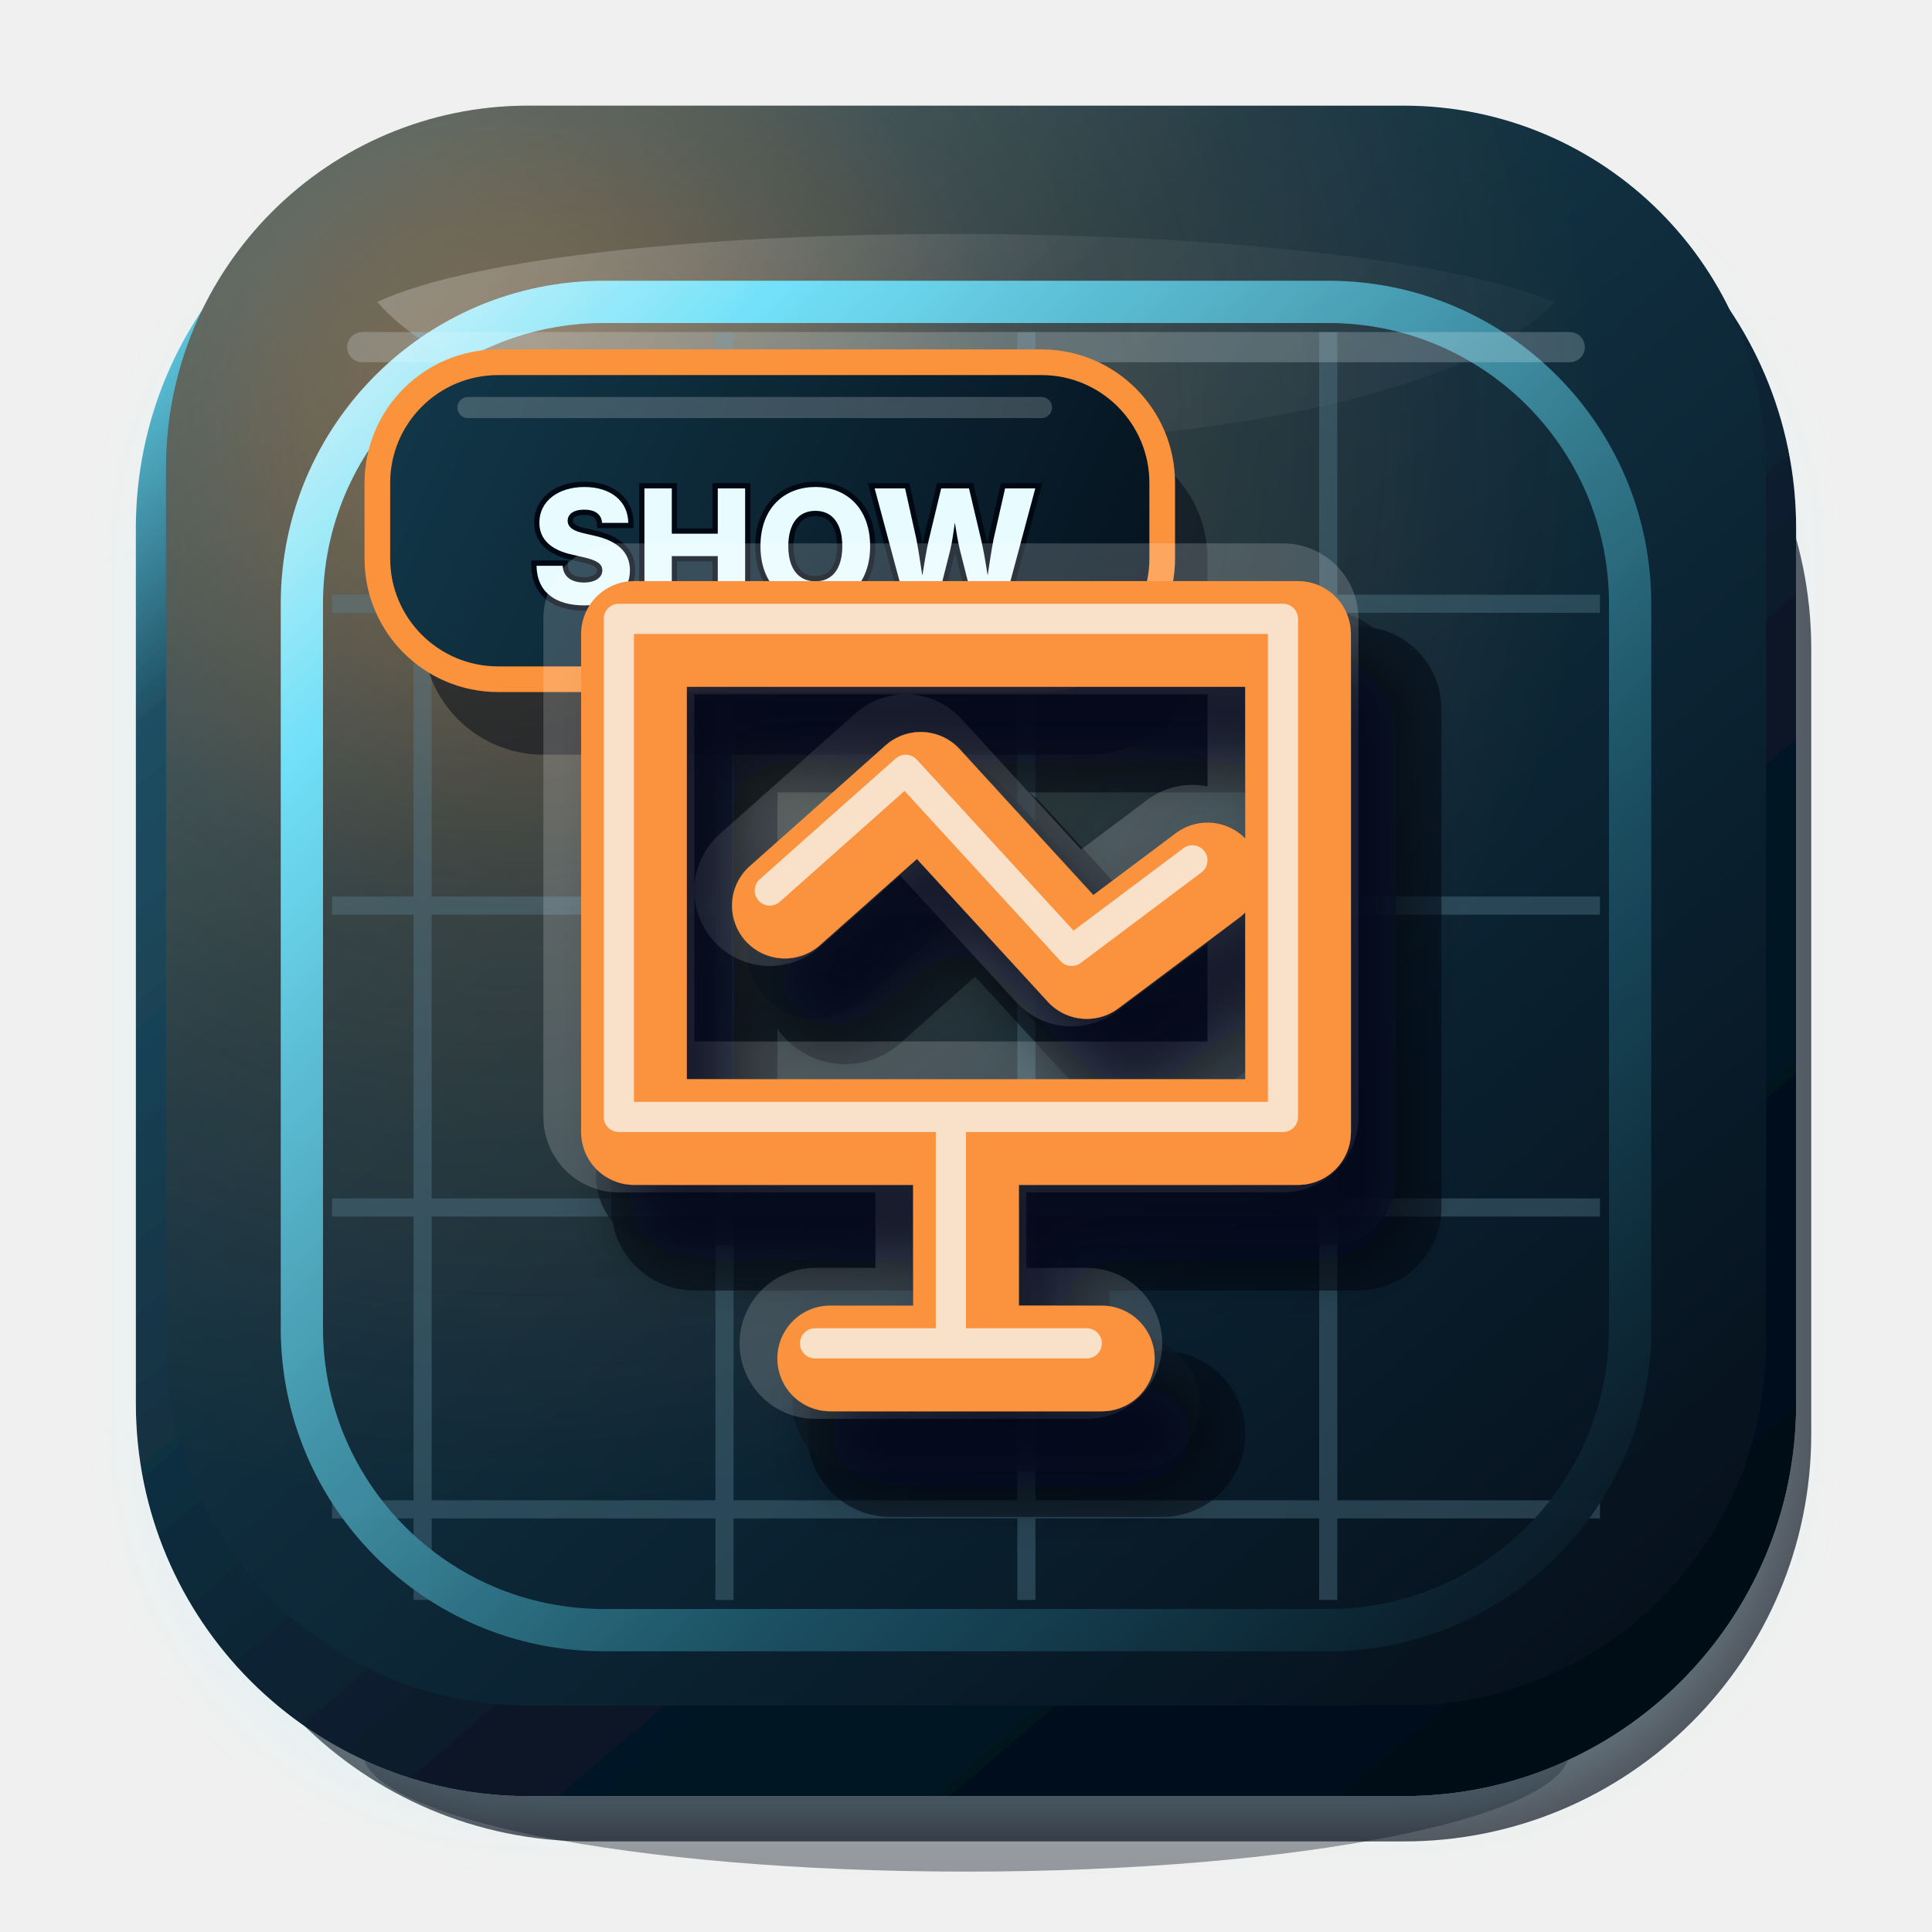
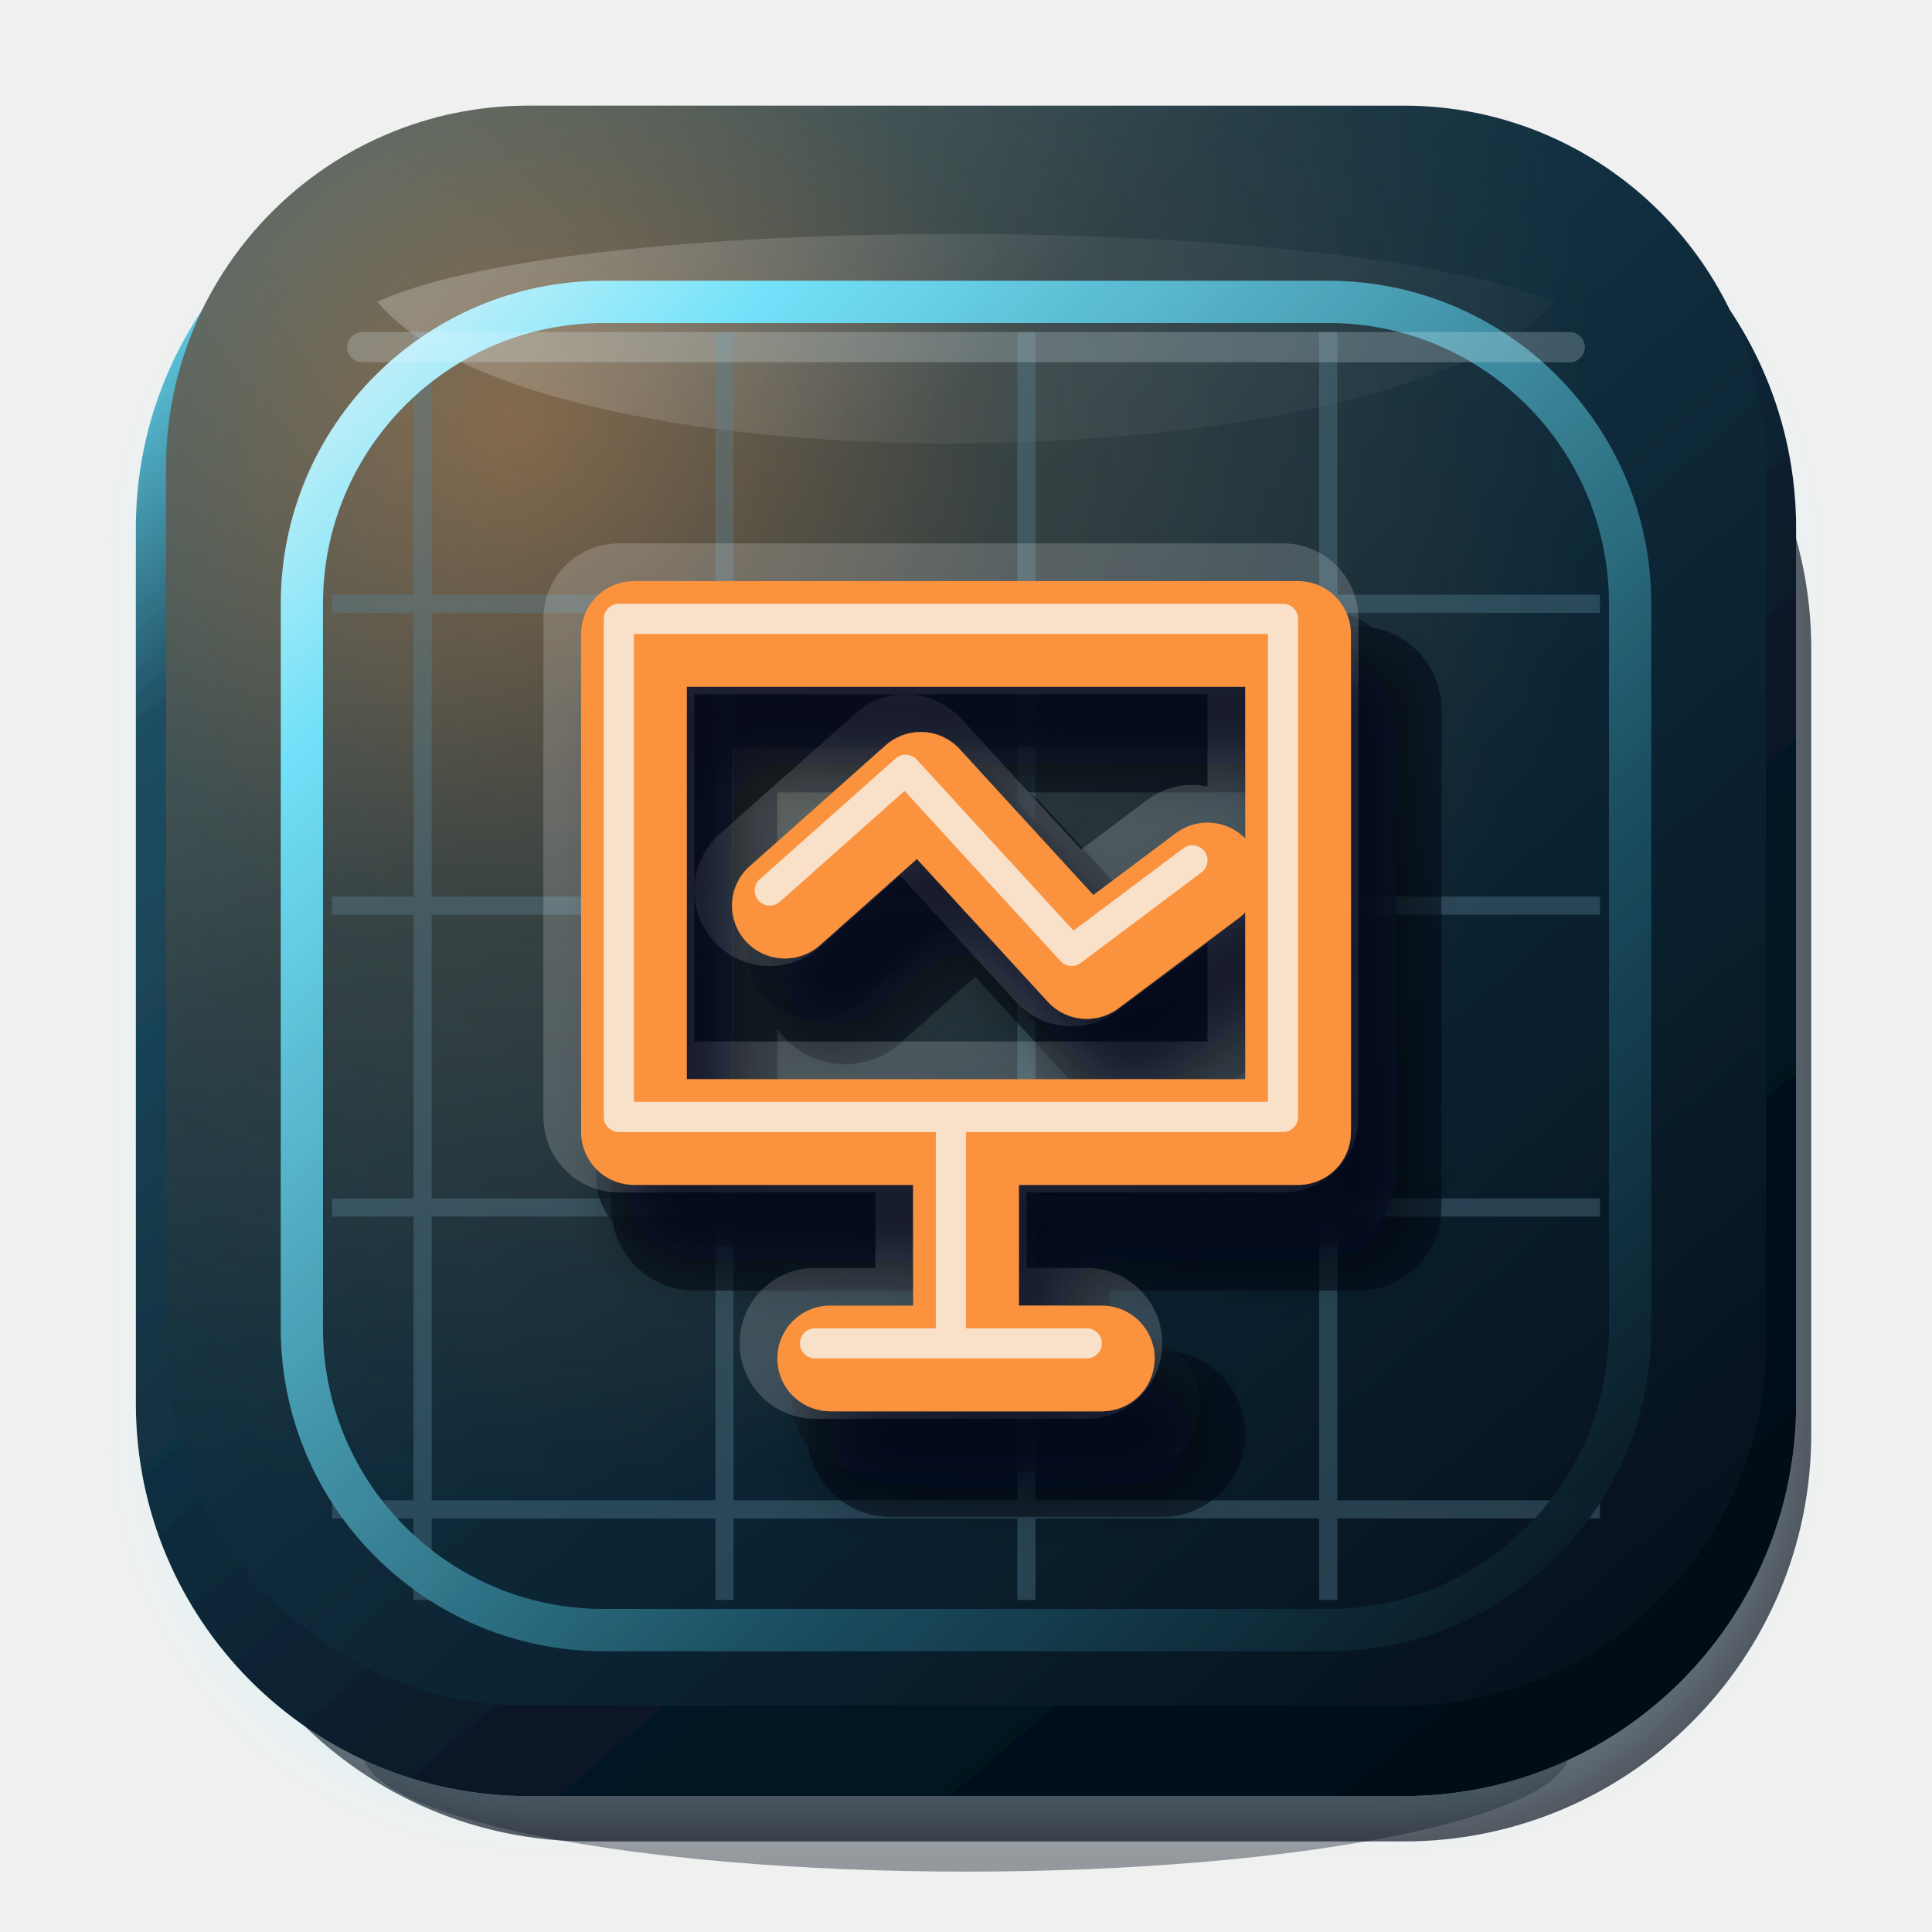
- <svg xmlns="http://www.w3.org/2000/svg" width="128" height="128" viewBox="0 0 128 128">
+ <svg xmlns="http://www.w3.org/2000/svg" width="128" height="128" viewBox="0 0 128 128" overflow="hidden">
  <defs>
    <linearGradient id="edge" x1="18" y1="10" x2="112" y2="120" gradientUnits="userSpaceOnUse">
      <stop offset="0" stop-color="#6ee7ff" />
      <stop offset="0.16" stop-color="#1f4f63" />
      <stop offset="0.62" stop-color="#071827" />
      <stop offset="1" stop-color="#020814" />
    </linearGradient>
    <linearGradient id="face" x1="22" y1="13" x2="108" y2="111" gradientUnits="userSpaceOnUse">
      <stop offset="0" stop-color="#2b5b6f" />
      <stop offset="0.28" stop-color="#143647" />
      <stop offset="0.68" stop-color="#0a2130" />
      <stop offset="1" stop-color="#06101b" />
-     </linearGradient>
-     <linearGradient id="badge" x1="26" y1="24" x2="78" y2="48" gradientUnits="userSpaceOnUse">
-       <stop offset="0" stop-color="#12384a" />
-       <stop offset="1" stop-color="#04101b" />
    </linearGradient>
    <linearGradient id="rim" x1="20" y1="18" x2="108" y2="108" gradientUnits="userSpaceOnUse">
      <stop offset="0" stop-color="#e8fbff" />
      <stop offset="0.18" stop-color="#72e6ff" />
      <stop offset="0.68" stop-color="#1c5264" />
      <stop offset="1" stop-color="#06111d" />
    </linearGradient>
    <radialGradient id="glow" cx="34" cy="28" r="72" gradientUnits="userSpaceOnUse">
      <stop offset="0" stop-color="#fb923c" stop-opacity="0.46" />
      <stop offset="0.45" stop-color="#fb923c" stop-opacity="0.16" />
      <stop offset="1" stop-color="#fb923c" stop-opacity="0" />
    </radialGradient>
    <linearGradient id="shine" x1="24" y1="16" x2="86" y2="74" gradientUnits="userSpaceOnUse">
      <stop offset="0" stop-color="#ffffff" stop-opacity="0.36" />
      <stop offset="0.42" stop-color="#ffffff" stop-opacity="0.08" />
      <stop offset="1" stop-color="#ffffff" stop-opacity="0" />
    </linearGradient>
    <filter id="plateShadow" x="-28%" y="-26%" width="156%" height="166%">
      <feDropShadow dx="0" dy="15" stdDeviation="9" flood-color="#000814" flood-opacity="0.48" />
      <feDropShadow dx="0" dy="2" stdDeviation="1.5" flood-color="#b7f5ff" flood-opacity="0.18" />
    </filter>
    <filter id="glyphLift" x="-28%" y="-28%" width="156%" height="156%">
      <feDropShadow dx="3" dy="5" stdDeviation="2" flood-color="#000814" flood-opacity="0.62" />
    </filter>
  </defs>
  <ellipse cx="64" cy="116" rx="40" ry="8" fill="#000814" opacity="0.38" />
  <rect x="12" y="16" width="108" height="106" rx="27" fill="#020814" opacity="0.68" />
  <rect x="9" y="9" width="110" height="110" rx="26" fill="url(#edge)" filter="url(#plateShadow)" />
  <rect x="11" y="7" width="106" height="106" rx="24" fill="url(#face)" />
  <rect x="11" y="7" width="106" height="106" rx="24" fill="url(#glow)" />
  <path d="M25 20c13-6 63-6 78 0c-11 12-67 13-78 0z" fill="url(#shine)" opacity="0.72" />
  <path d="M28 22v84M48 22v84M68 22v84M88 22v84M22 40h84M22 60h84M22 80h84M22 100h84" fill="none" stroke="#5a8294" stroke-width="1.2" opacity="0.38" />
  <rect x="20" y="20" width="88" height="88" rx="20" fill="none" stroke="url(#rim)" stroke-width="2.8" opacity="0.96" />
  <path d="M24 23h80" fill="none" stroke="#e8fbff" stroke-width="2" stroke-linecap="round" opacity="0.22" />
-   <rect x="28" y="29" width="52" height="21" rx="8" fill="#020814" opacity="0.5" />
-   <rect x="25" y="24" width="52" height="21" rx="8" fill="url(#badge)" stroke="#fb923c" stroke-width="1.7" />
-   <path d="M31 27h38" fill="none" stroke="#ffffff" stroke-width="1.4" stroke-linecap="round" opacity="0.2" />
-   <text x="52" y="40" text-anchor="middle" font-family="Cantarell, Inter, Arial, sans-serif" font-size="10.5" font-weight="800" fill="#e8fbff" stroke="#000814" stroke-width="0.7" paint-order="stroke">SHOW</text>
  <path d="M42 42h44v33H42zM55 90h18M64 75v15M52 60l9-8l11 12l8-6" fill="none" stroke="#020814" stroke-width="11" stroke-linecap="round" stroke-linejoin="round" opacity="0.58" transform="translate(4 5)" />
  <path d="M42 42h44v33H42zM55 90h18M64 75v15M52 60l9-8l11 12l8-6" fill="none" stroke="#0b1724" stroke-width="9" stroke-linecap="round" stroke-linejoin="round" opacity="0.72" transform="translate(2 3)" />
  <path d="M42 42h44v33H42zM55 90h18M64 75v15M52 60l9-8l11 12l8-6" fill="none" stroke="#ffffff" stroke-width="10" stroke-linecap="round" stroke-linejoin="round" opacity="0.18" transform="translate(-1 -1)" />
  <path d="M42 42h44v33H42zM55 90h18M64 75v15M52 60l9-8l11 12l8-6" fill="none" stroke="#fb923c" stroke-width="7" stroke-linecap="round" stroke-linejoin="round" filter="url(#glyphLift)" />
  <path d="M42 42h44v33H42zM55 90h18M64 75v15M52 60l9-8l11 12l8-6" fill="none" stroke="#f7fdff" stroke-width="2" stroke-linecap="round" stroke-linejoin="round" opacity="0.72" transform="translate(-1 -1)" />
</svg>
